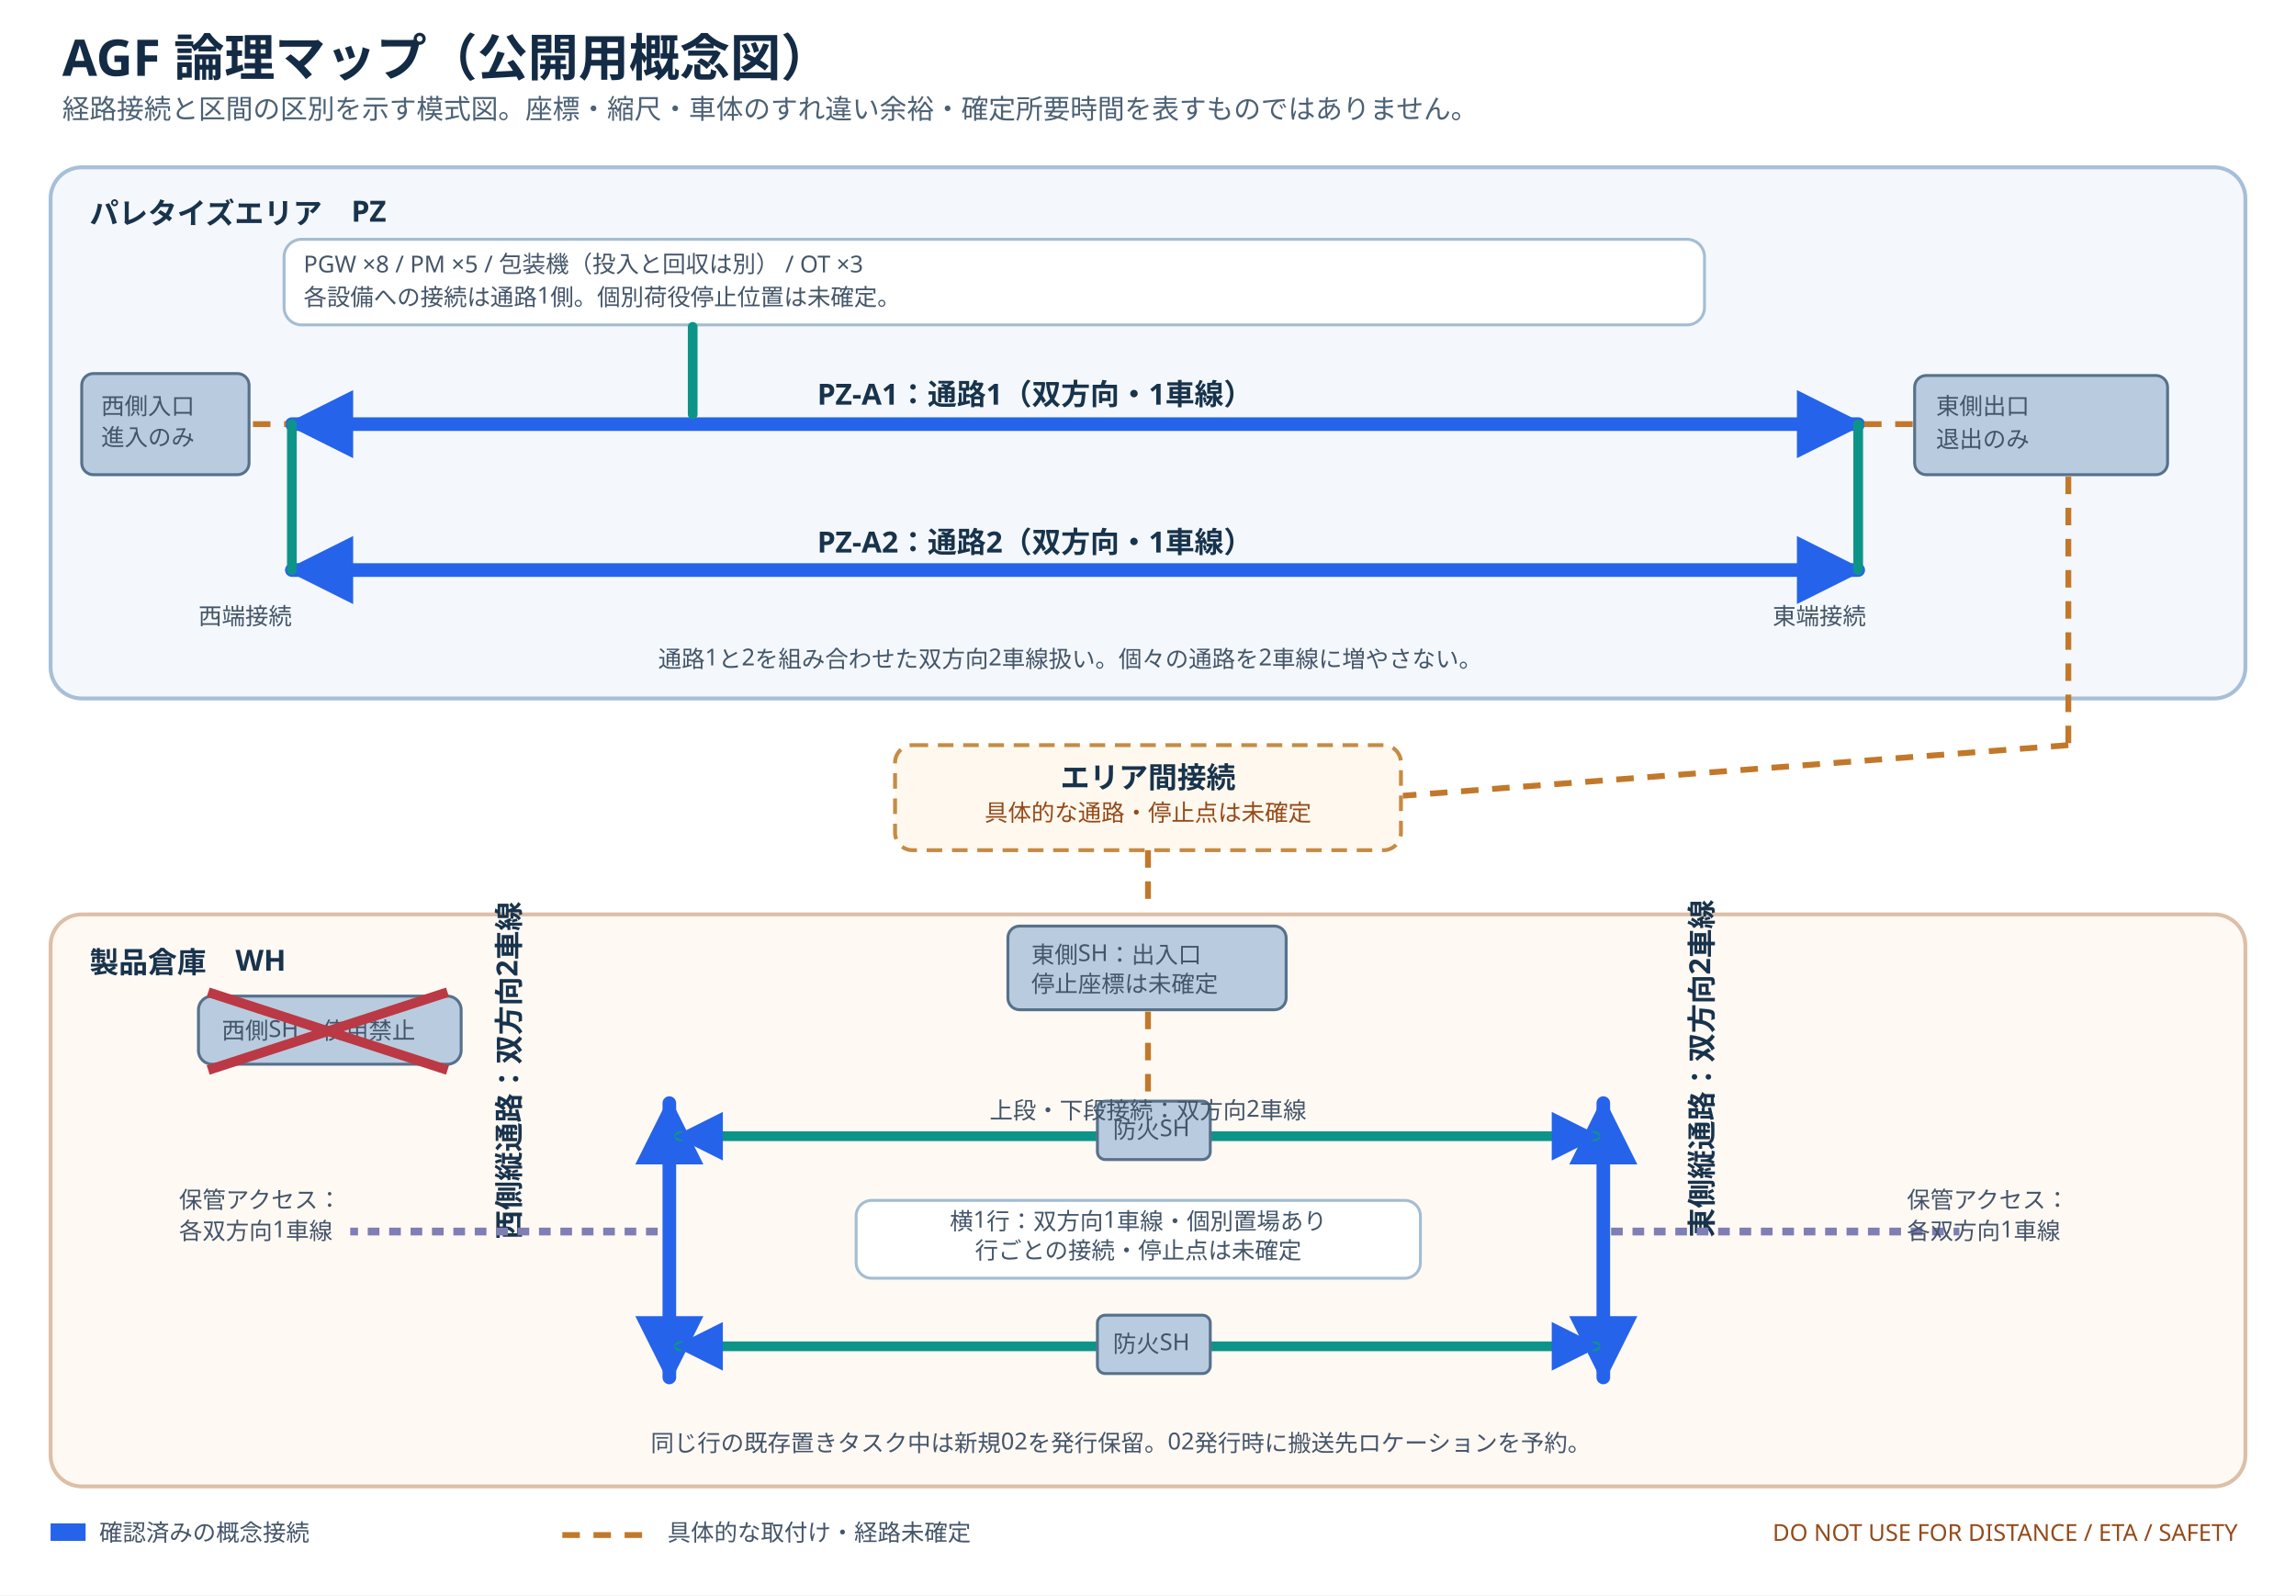
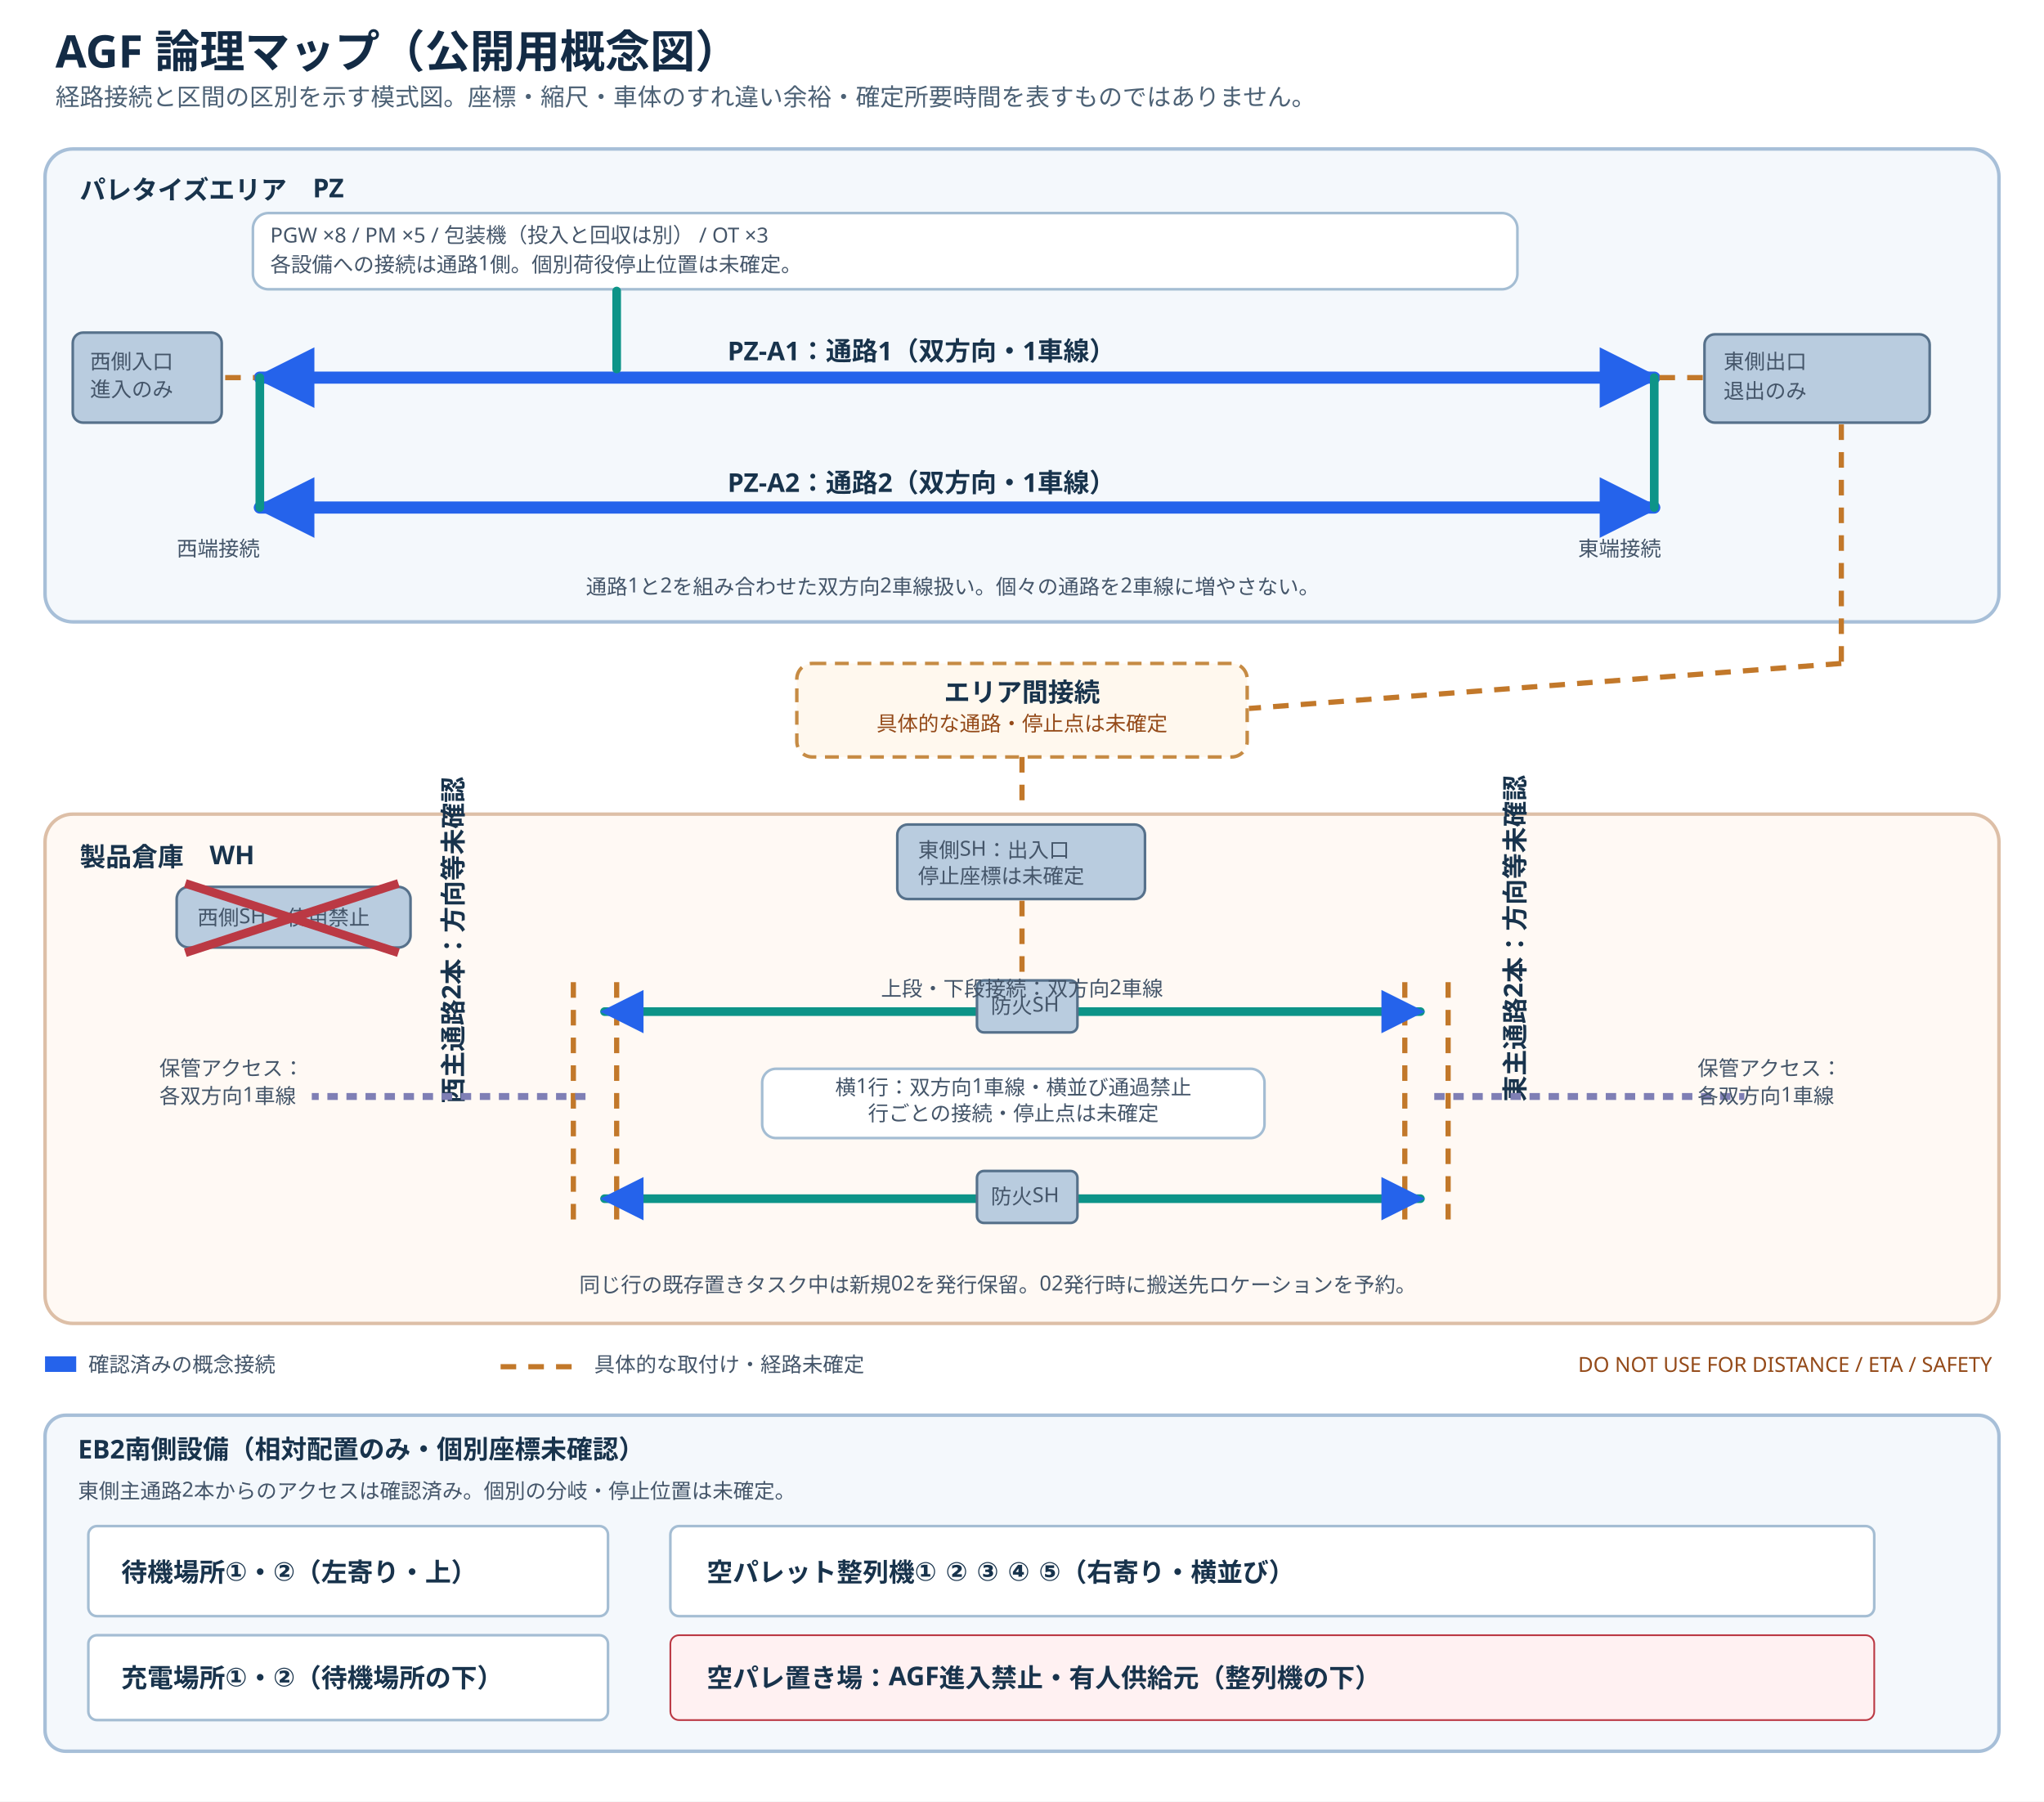
- <svg xmlns="http://www.w3.org/2000/svg" viewBox="0 0 1180 820" role="img" aria-label="AGF論理マップ概念図。実座標・寸法を表していません">
+ <svg xmlns="http://www.w3.org/2000/svg" viewBox="0 0 1180 1040" role="img" aria-label="AGF論理マップ概念図。実座標・寸法を表していません">
  <defs>
    <marker id="arrow" viewBox="0 0 10 10" refX="9" refY="5" markerWidth="5" markerHeight="5" orient="auto-start-reverse">
      <path d="M0 0 L10 5 L0 10 z" fill="#2563eb" />
    </marker>
    <style>
  .title{font:700 26px sans-serif;fill:#132b45}.sub{font:14px sans-serif;fill:#4c6175}.area{fill:#f4f8fc;stroke:#a7bfd8;stroke-width:2}.wh{fill:#fff9f4;stroke:#ddbfa7;stroke-width:2}.rail{stroke:#2563eb;stroke-width:7;stroke-linecap:round}.cross{stroke:#0d9488;stroke-width:5;stroke-linecap:round}.unk{stroke:#c2782a;stroke-width:3;stroke-dasharray:9 7}.label{font:700 15px sans-serif;fill:#18334c}.sm{font:12px sans-serif;fill:#445569}.note{font:12px sans-serif;fill:#944a19}.box{fill:#fff;stroke:#a4bdd3;stroke-width:1.5}.gate{fill:#b9ccdf;stroke:#56718b;stroke-width:1.5}.forbid{stroke:#bb3944;stroke-width:5}
  </style>
  </defs>
-   <rect width="1180" height="820" fill="white" />
+   <rect width="1180" height="1040" fill="white" />
  <text x="32" y="39" class="title">AGF 論理マップ（公開用概念図）</text>
  <text x="32" y="61" class="sub">経路接続と区間の区別を示す模式図。座標・縮尺・車体のすれ違い余裕・確定所要時間を表すものではありません。</text>
  <rect x="26" y="86" width="1128" height="273" rx="16" class="area" />
  <text x="46" y="115" class="label">パレタイズエリア　PZ</text>
  <rect x="146" y="123" width="730" height="44" rx="9" class="box" />
  <text x="156" y="140" class="sm">PGW ×8 / PM ×5 / 包装機（投入と回収は別） / OT ×3</text>
  <text x="156" y="157" class="sm">各設備への接続は通路1側。個別荷役停止位置は未確定。</text>
  <line x1="150" y1="218" x2="955" y2="218" class="rail" marker-start="url(#arrow)" marker-end="url(#arrow)" />
  <line x1="150" y1="293" x2="955" y2="293" class="rail" marker-start="url(#arrow)" marker-end="url(#arrow)" />
  <line x1="150" y1="218" x2="150" y2="293" class="cross" />
  <line x1="955" y1="218" x2="955" y2="293" class="cross" />
  <line x1="356" y1="168" x2="356" y2="213" class="cross" />
  <text x="420" y="208" class="label">PZ-A1：通路1（双方向・1車線）</text>
  <text x="420" y="284" class="label">PZ-A2：通路2（双方向・1車線）</text>
  <text x="102" y="321" class="sm">西端接続</text>
  <text x="911" y="321" class="sm">東端接続</text>
  <text x="550" y="343" text-anchor="middle" class="sm">通路1と2を組み合わせた双方向2車線扱い。個々の通路を2車線に増やさない。</text>
  <rect x="42" y="192" width="86" height="52" rx="6" class="gate" />
  <text x="52" y="213" class="sm">西側入口</text>
  <text x="52" y="229" class="sm">進入のみ</text>
  <line x1="130" y1="218" x2="147" y2="218" class="unk" />
  <rect x="984" y="193" width="130" height="51" rx="6" class="gate" />
  <text x="995" y="213" class="sm">東側出口</text>
  <text x="995" y="230" class="sm">退出のみ</text>
  <line x1="958" y1="218" x2="983" y2="218" class="unk" />
  <rect x="460" y="383" width="260" height="54" rx="9" fill="#fff8ee" stroke="#c68b44" stroke-dasharray="8 5" stroke-width="2" />
  <text x="590" y="405" text-anchor="middle" class="label">エリア間接続</text>
  <text x="590" y="422" text-anchor="middle" class="note">具体的な通路・停止点は未確定</text>
  <line x1="1063" y1="245" x2="1063" y2="383" class="unk" />
  <line x1="1063" y1="383" x2="721" y2="409" class="unk" />
  <line x1="590" y1="437" x2="590" y2="464" class="unk" />
  <rect x="26" y="470" width="1128" height="294" rx="16" class="wh" />
  <text x="46" y="500" class="label">製品倉庫　WH</text>
  <rect x="102" y="512" width="135" height="35" rx="7" class="gate" />
  <text x="114" y="534" class="sm">西側SH：使用禁止</text>
  <line x1="107" y1="510" x2="230" y2="550" class="forbid" />
  <line x1="230" y1="510" x2="107" y2="550" class="forbid" />
  <rect x="518" y="476" width="143" height="43" rx="6" class="gate" />
  <text x="530" y="495" class="sm">東側SH：出入口</text>
  <text x="530" y="510" class="sm">停止座標は未確定</text>
  <line x1="590" y1="520" x2="590" y2="563" class="unk" />
-   <line x1="344" y1="567" x2="344" y2="708" class="rail" marker-start="url(#arrow)" marker-end="url(#arrow)" />
-   <line x1="824" y1="567" x2="824" y2="708" class="rail" marker-start="url(#arrow)" marker-end="url(#arrow)" />
+   <path d="M331 567 V708 M356 567 V708" class="unk" />
+   <path d="M811 567 V708 M836 567 V708" class="unk" />
  <line x1="349" y1="584" x2="820" y2="584" class="cross" marker-start="url(#arrow)" marker-end="url(#arrow)" />
  <line x1="349" y1="692" x2="820" y2="692" class="cross" marker-start="url(#arrow)" marker-end="url(#arrow)" />
  <rect x="564" y="566" width="58" height="30" rx="4" class="gate" />
  <text x="572" y="585" class="sm">防火SH</text>
  <rect x="564" y="676" width="58" height="30" rx="4" class="gate" />
  <text x="572" y="695" class="sm">防火SH</text>
-   <text x="267" y="637" class="label" transform="rotate(-90 267 637)">西側縦通路：双方向2車線</text>
-   <text x="880" y="636" class="label" transform="rotate(-90 880 636)">東側縦通路：双方向2車線</text>
+   <text x="267" y="637" class="label" transform="rotate(-90 267 637)">西主通路2本：方向等未確認</text>
+   <text x="880" y="636" class="label" transform="rotate(-90 880 636)">東主通路2本：方向等未確認</text>
  <text x="590" y="575" text-anchor="middle" class="sm">上段・下段接続：双方向2車線</text>
  <line x1="338" y1="633" x2="180" y2="633" stroke="#7f7fb5" stroke-width="4" stroke-dasharray="6 5" />
  <line x1="828" y1="633" x2="1007" y2="633" stroke="#7f7fb5" stroke-width="4" stroke-dasharray="6 5" />
  <text x="92" y="621" class="sm">保管アクセス：</text>
  <text x="92" y="637" class="sm">各双方向1車線</text>
  <text x="980" y="621" class="sm">保管アクセス：</text>
  <text x="980" y="637" class="sm">各双方向1車線</text>
  <rect x="440" y="617" width="290" height="40" rx="8" class="box" />
-   <text x="585" y="632" text-anchor="middle" class="sm">横1行：双方向1車線・個別置場あり</text>
+   <text x="585" y="632" text-anchor="middle" class="sm">横1行：双方向1車線・横並び通過禁止</text>
  <text x="585" y="647" text-anchor="middle" class="sm">行ごとの接続・停止点は未確定</text>
  <text x="576" y="746" class="sm" text-anchor="middle">同じ行の既存置きタスク中は新規02を発行保留。02発行時に搬送先ロケーションを予約。</text>
  <rect x="26" y="783" width="18" height="9" fill="#2563eb" />
  <text x="51" y="792" class="sm">確認済みの概念接続</text>
  <line x1="289" y1="789" x2="336" y2="789" class="unk" />
  <text x="343" y="792" class="sm">具体的な取付け・経路未確定</text>
  <text x="1150" y="792" text-anchor="end" class="note">DO NOT USE FOR DISTANCE / ETA / SAFETY</text>
+   <rect x="26" y="817" width="1128" height="194" rx="12" class="area" />
+   <text x="45" y="842" class="label">EB2南側設備（相対配置のみ・個別座標未確認）</text>
+   <text x="45" y="865" class="sm">東側主通路2本からのアクセスは確認済み。個別の分岐・停止位置は未確定。</text>
+   <rect x="51" y="881" width="300" height="52" rx="5" class="box" />
+   <text x="70" y="913" class="label">待機場所①・②（左寄り・上）</text>
+   <rect x="51" y="944" width="300" height="49" rx="5" class="box" />
+   <text x="70" y="974" class="label">充電場所①・②（待機場所の下）</text>
+   <rect x="387" y="881" width="695" height="52" rx="5" class="box" />
+   <text x="408" y="913" class="label">空パレット整列機① ② ③ ④ ⑤（右寄り・横並び）</text>
+   <rect x="387" y="944" width="695" height="49" rx="5" fill="#fff1f2" stroke="#bb3944" />
+   <text x="408" y="974" class="label">空パレ置き場：AGF進入禁止・有人供給元（整列機の下）</text>
</svg>
